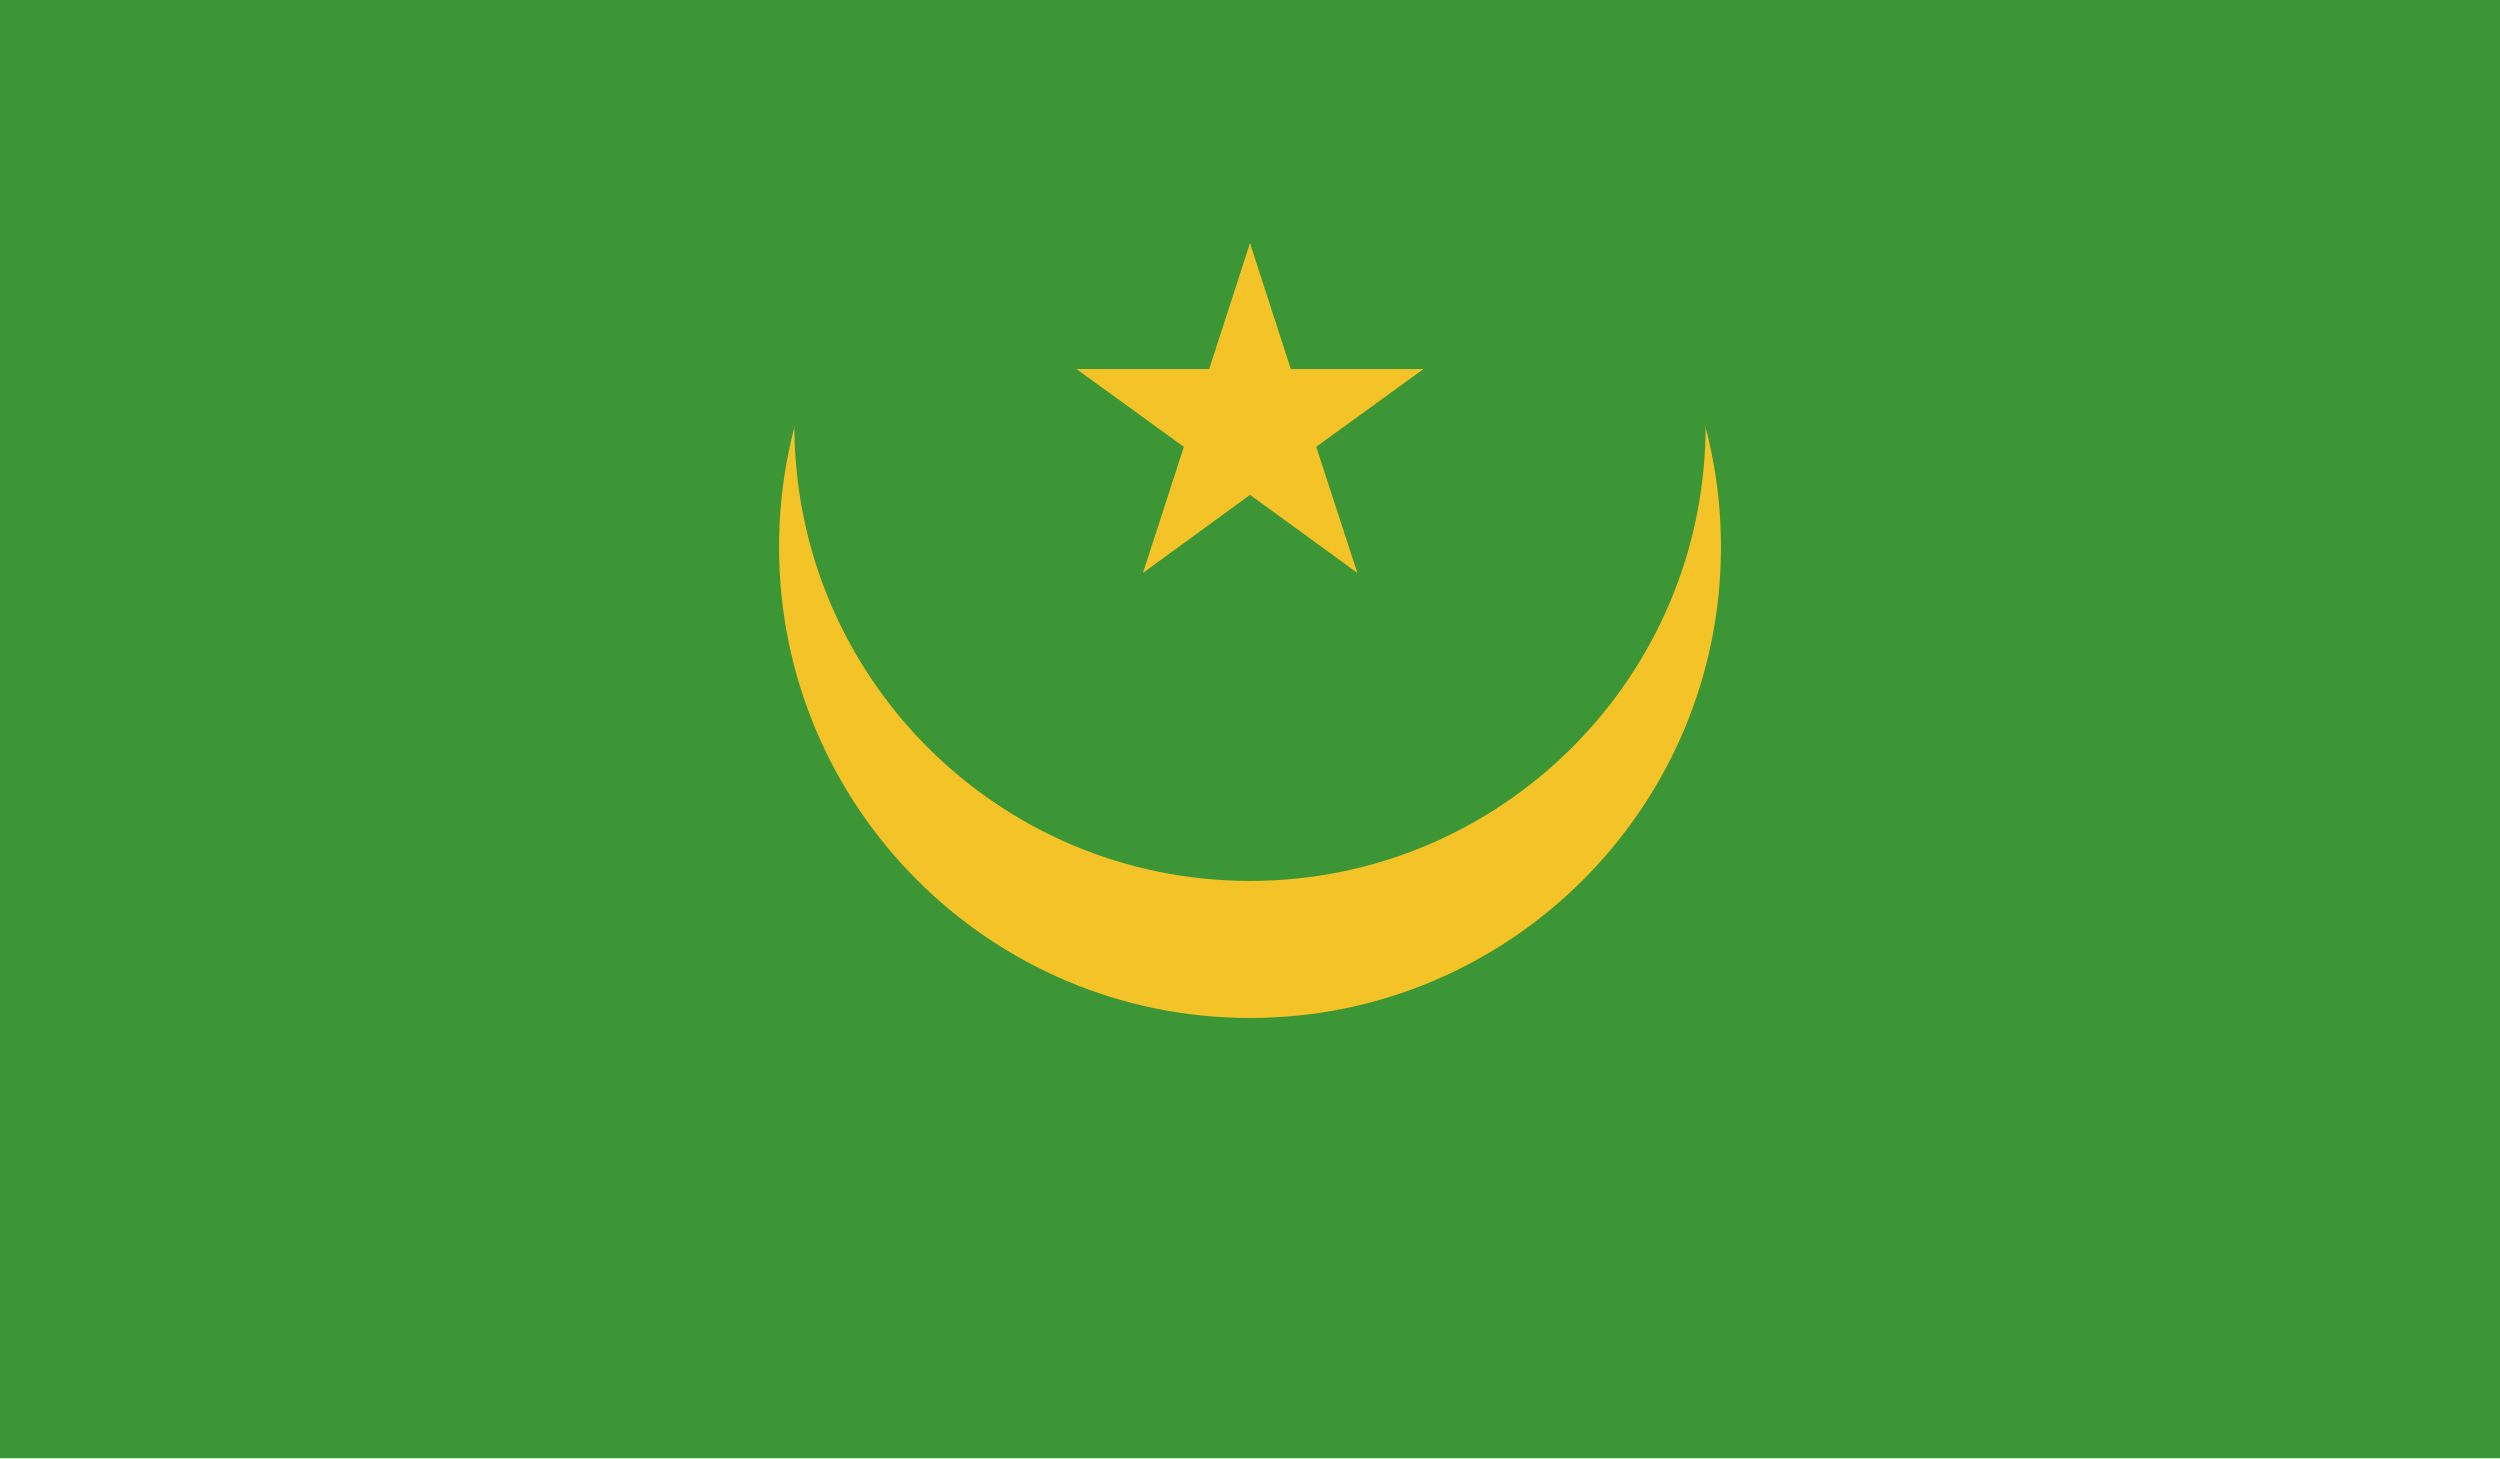
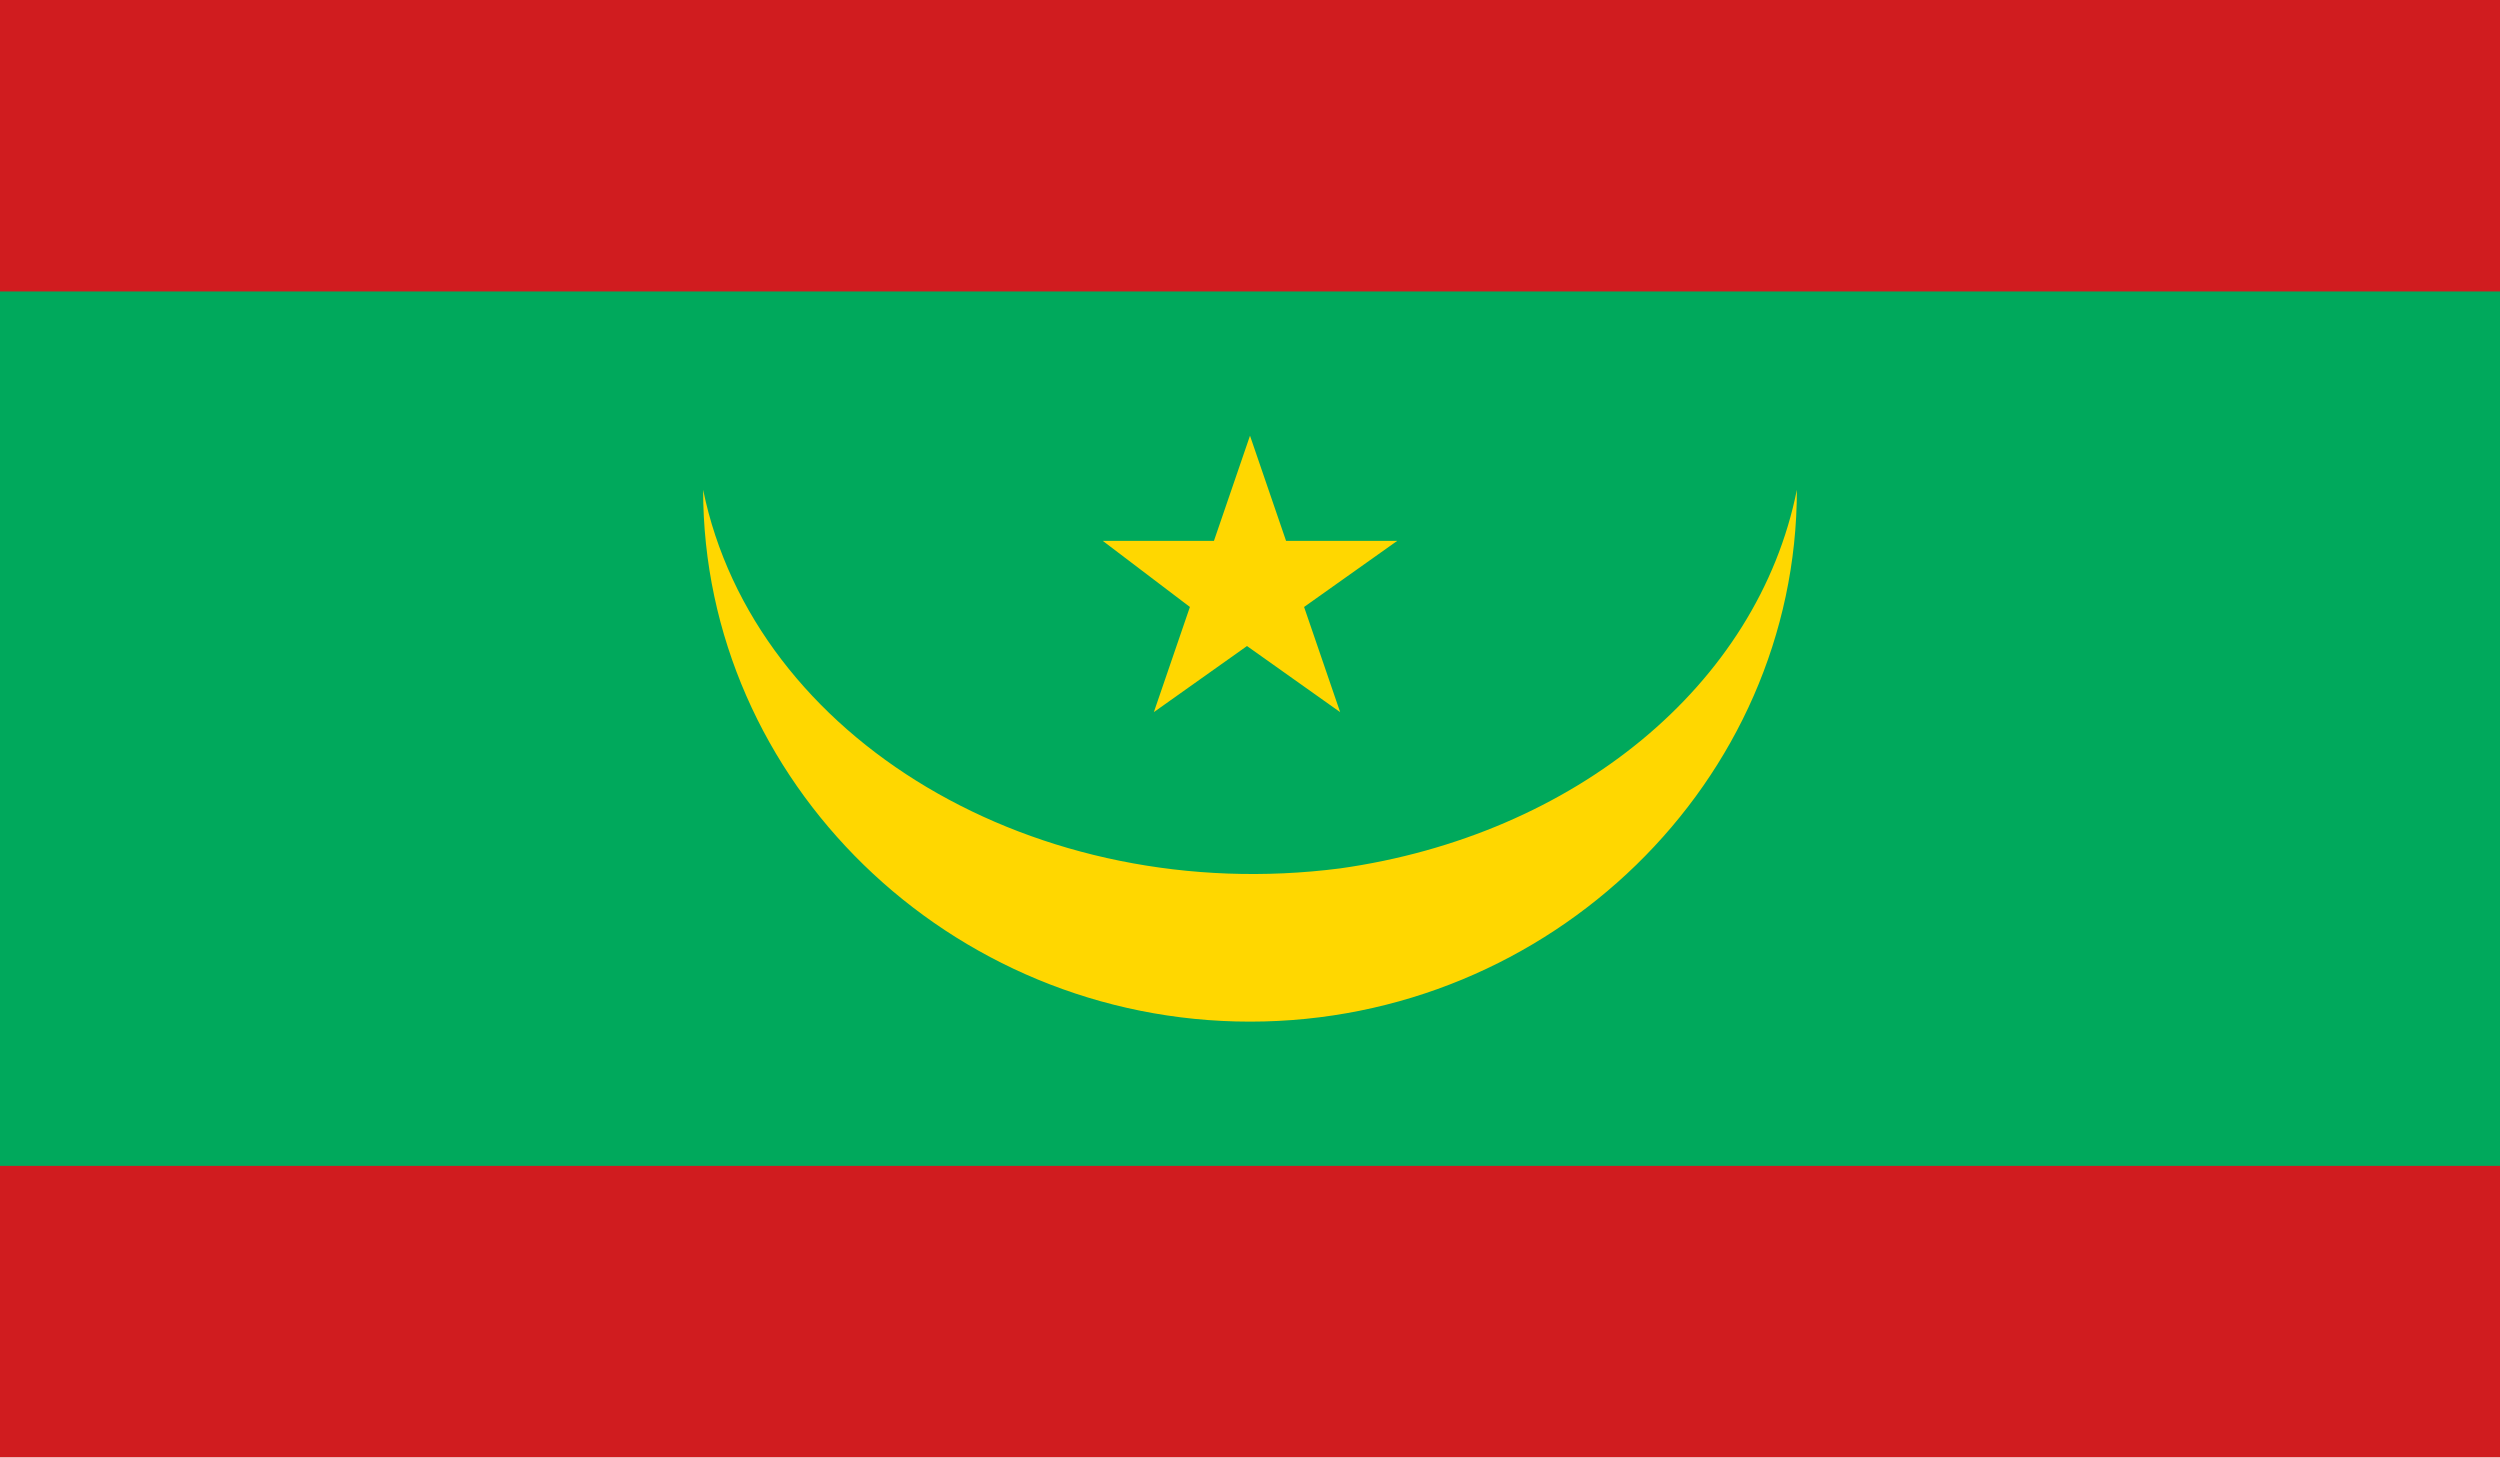
- <svg xmlns="http://www.w3.org/2000/svg" id="Ebene_2" viewBox="0 0 83.18 48.52">
-   <defs>
-     <style>.cls-1{fill:none;}.cls-2{clip-path:url(#clippath);}.cls-3{fill:#f4c327;}.cls-4{fill:#3d9635;}.cls-5{clip-path:url(#clippath-1);}</style>
-     <clipPath id="clippath">
-       <rect class="cls-1" width="83.18" height="48.52" />
-     </clipPath>
-     <clipPath id="clippath-1">
-       <rect class="cls-1" width="83.18" height="48.52" />
-     </clipPath>
-   </defs>
-   <g id="Layer_1">
-     <g class="cls-2">
-       <rect class="cls-4" width="83.18" height="48.52" />
-       <g class="cls-5">
-         <path class="cls-3" d="M41.59,2.53c8.65,0,15.67,7.02,15.67,15.67s-7.02,15.67-15.67,15.67-15.67-7.02-15.67-15.67,7.02-15.67,15.67-15.67" />
-         <path class="cls-4" d="M26.43,14.15c0,8.38,6.79,15.16,15.16,15.16s15.16-6.79,15.16-15.16V2.02H26.43" />
-         <polygon class="cls-3" points="41.59 8.09 39.72 13.86 42.6 14.79 41.59 8.09" />
-         <polygon class="cls-3" points="41.59 8.09 43.46 13.86 40.58 14.79 41.59 8.09" />
-         <polygon class="cls-3" points="47.36 12.28 41.29 12.28 41.29 15.31 47.36 12.28" />
-         <polygon class="cls-3" points="47.36 12.28 42.45 15.84 40.67 13.39 47.36 12.28" />
-         <polygon class="cls-3" points="35.82 12.28 40.73 15.84 42.51 13.39 35.82 12.28" />
-         <polygon class="cls-3" points="35.82 12.28 41.89 12.28 41.89 15.31 35.82 12.28" />
-         <polygon class="cls-3" points="45.16 19.06 43.28 13.29 40.4 14.23 45.16 19.06" />
-         <polygon class="cls-3" points="45.16 19.06 40.25 15.49 42.03 13.04 45.16 19.06" />
-         <polygon class="cls-3" points="38.03 19.06 42.93 15.49 41.15 13.04 38.03 19.06" />
-         <polygon class="cls-3" points="38.03 19.06 39.9 13.29 42.79 14.23 38.03 19.06" />
-       </g>
-     </g>
-   </g>
+ <svg xmlns="http://www.w3.org/2000/svg" version="1.1" id="Ebene_2" x="0px" y="0px" viewBox="0 0 83.2 48.5" style="enable-background:new 0 0 83.2 48.5;" xml:space="preserve">
+   <style type="text/css">
+ 	.st0{fill:#D01C1F;}
+ 	.st1{fill:#00A95C;}
+ 	.st2{fill:#FFD700;}
+ </style>
+   <path class="st0" d="M0,0h83.2v48.5H0V0z" />
+   <path class="st1" d="M0,9.7h83.2v29.1H0V9.7z" />
+   <path class="st2" d="M36.7,18h3.7l1.2-3.5l1.2,3.5h3.7l-3.1,2.2l1.2,3.5l-3.1-2.2l-3.1,2.2l1.2-3.5L36.7,18z M23.4,16.3  c1.7,8.3,11.1,13.9,21.2,12.6c7.8-1.1,13.9-6.1,15.2-12.6C59.8,26,51.6,34,41.6,34S23.4,26,23.4,16.3z" />
</svg>
